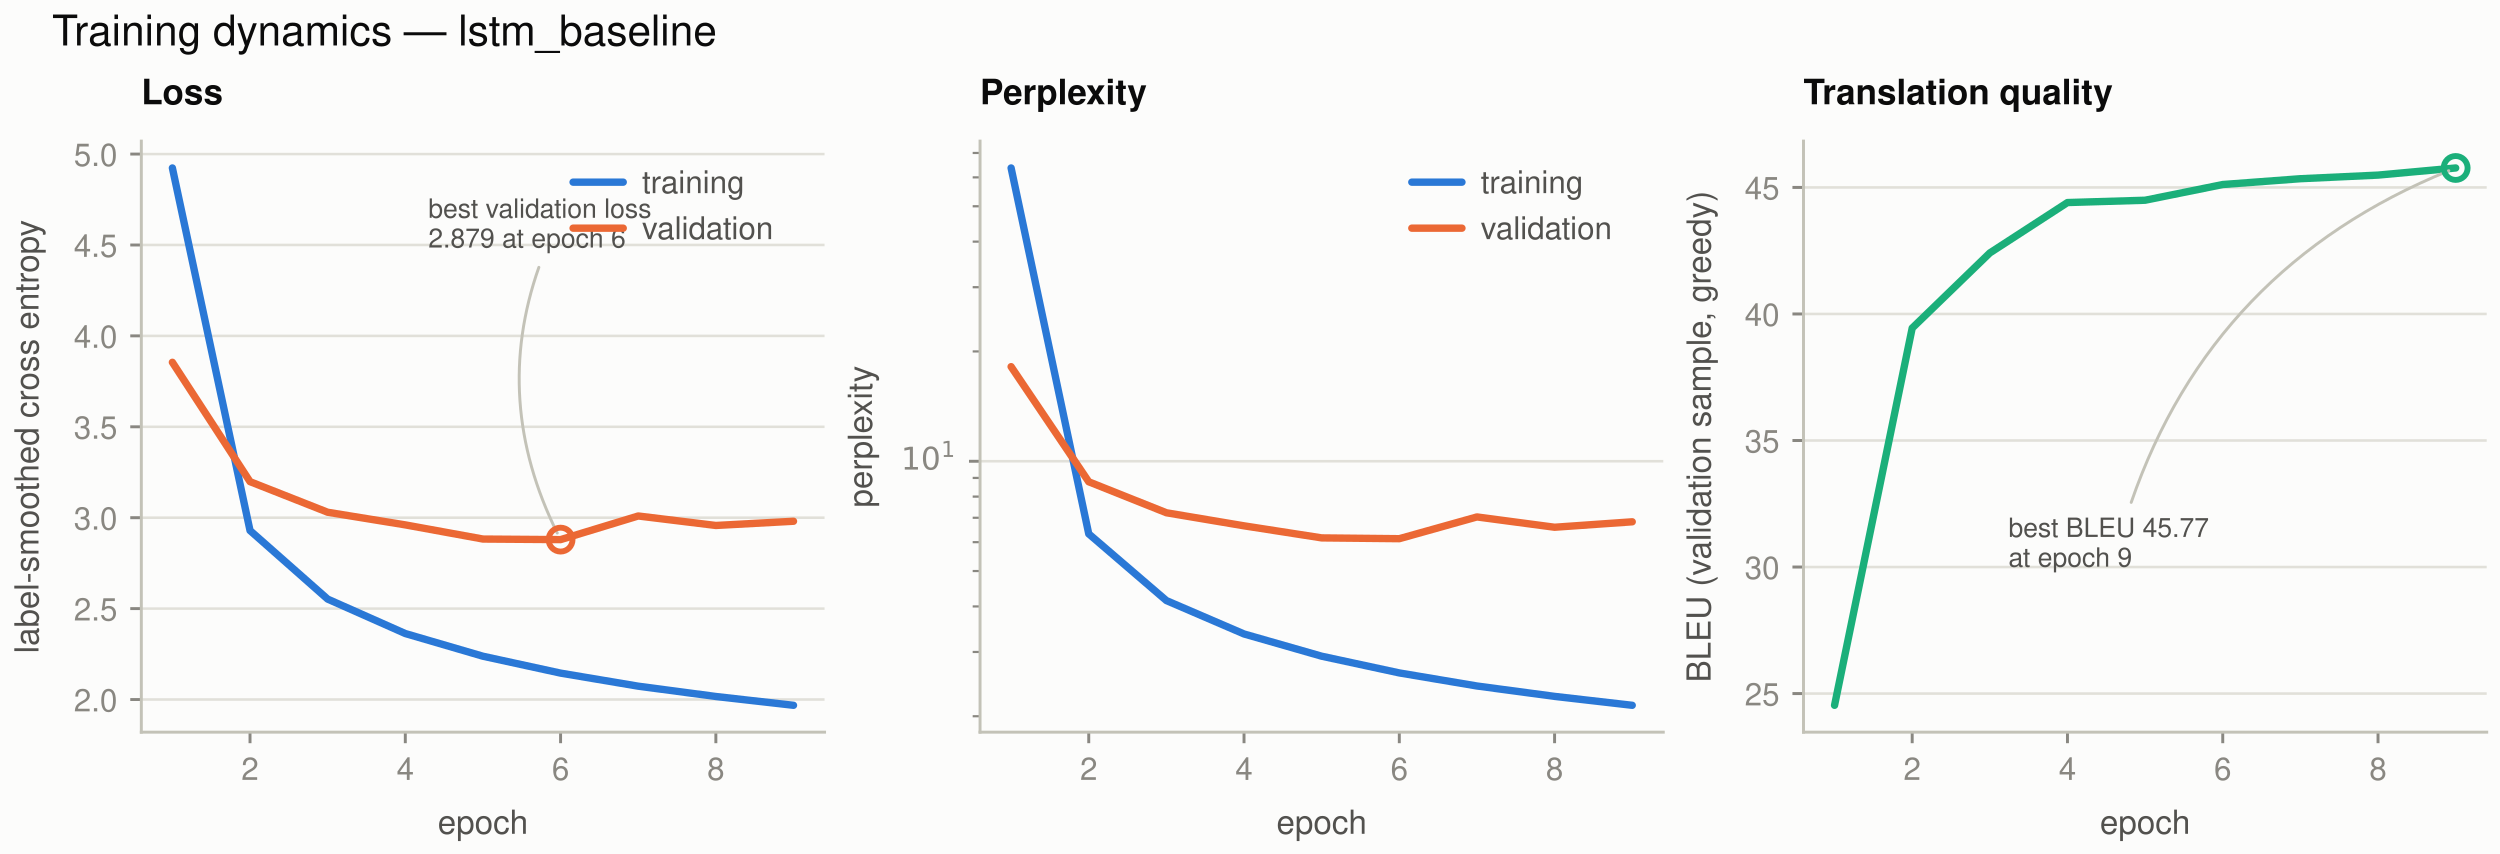
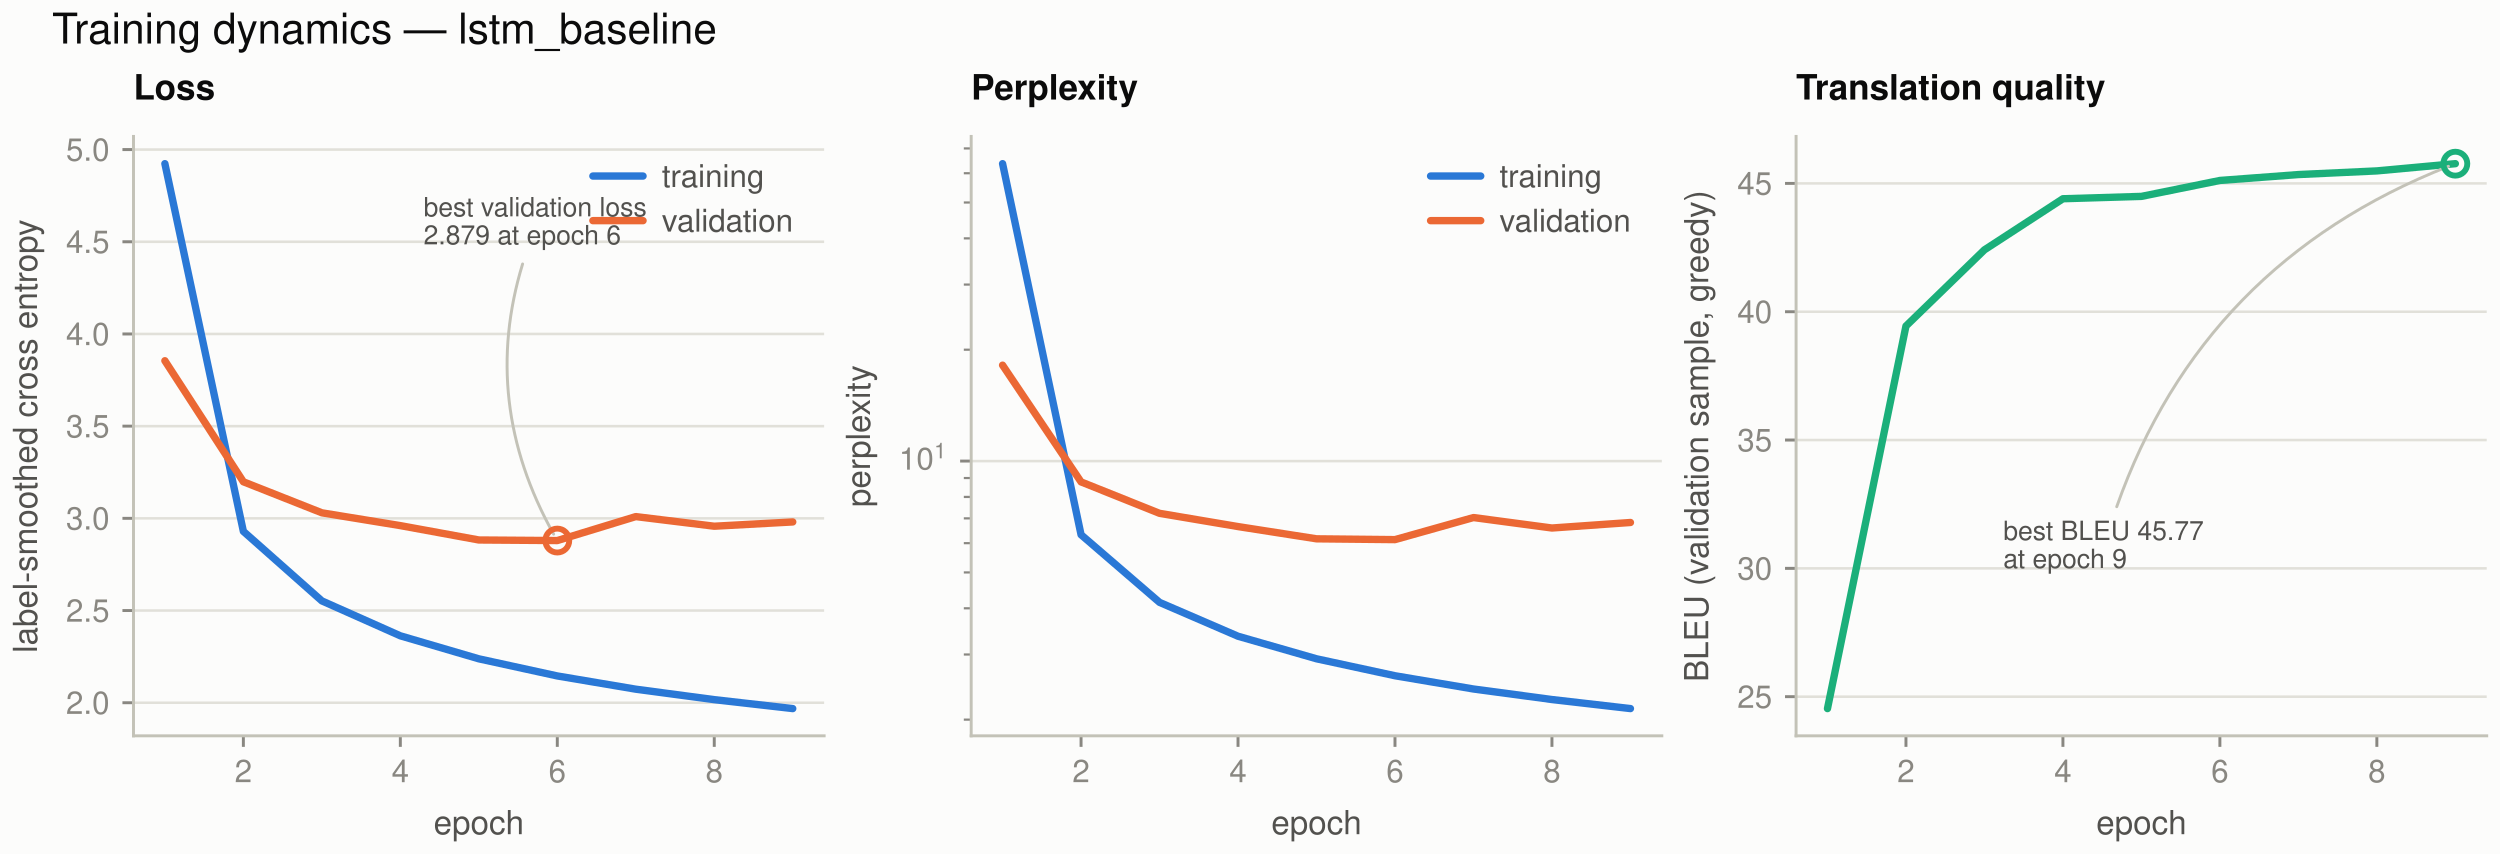
<svg xmlns="http://www.w3.org/2000/svg" xmlns:xlink="http://www.w3.org/1999/xlink" width="678pt" height="231.6pt" viewBox="0 0 678 231.6" version="1.1">
  <defs>
    <style type="text/css">*{stroke-linejoin: round; stroke-linecap: butt}</style>
  </defs>
  <g id="figure_1">
    <g id="patch_1">
      <path d="M 0 231.6  L 678 231.6  L 678 0  L 0 0  z " style="fill: #fcfcfb" />
    </g>
    <g id="axes_1">
      <g id="patch_2">
-         <path d="M 38.328 198.563  L 223.619 198.563  L 223.619 38.269  L 38.328 38.269  z " style="fill: #fcfcfb" />
+         <path d="M 36.204 199.555  L 223.505 199.555  L 223.505 37  L 36.204 37  z " style="fill: #fcfcfb" />
      </g>
      <g id="matplotlib.axis_1">
        <g id="xtick_1">
          <g id="line2d_1">
            <defs>
-               <path id="mbddeac0599" d="M 0 0  L 0 3  " style="stroke: #898781; stroke-width: 0.8" />
+               <path id="m19f30a3e2d" d="M 0 0  L 0 3  " style="stroke: #898781; stroke-width: 0.8" />
            </defs>
            <g>
-               <use xlink:href="#mbddeac0599" x="67.806" y="198.563" style="fill: #898781; stroke: #898781; stroke-width: 0.8" />
+               <use xlink:href="#m19f30a3e2d" x="66.001" y="199.555" style="fill: #898781; stroke: #898781; stroke-width: 0.8" />
            </g>
          </g>
          <g id="text_1">
-             <text style="font-size: 8.5px; font-family: 'Helvetica Neue', 'Helvetica', 'Arial', 'DejaVu Sans', sans-serif; text-anchor: middle; fill: #898781" x="67.806" y="211.521" transform="rotate(-0 67.80612 211.5215)">2</text>
+             <text style="font-size: 8.5px; font-family: 'Helvetica Neue', 'Helvetica', 'Arial', 'DejaVu Sans', sans-serif; text-anchor: middle; fill: #898781" x="66.001" y="212.125" transform="rotate(-0 66.00147 212.1249)">2</text>
          </g>
        </g>
        <g id="xtick_2">
          <g id="line2d_2">
            <g>
-               <use xlink:href="#mbddeac0599" x="109.918" y="198.563" style="fill: #898781; stroke: #898781; stroke-width: 0.8" />
+               <use xlink:href="#m19f30a3e2d" x="108.57" y="199.555" style="fill: #898781; stroke: #898781; stroke-width: 0.8" />
            </g>
          </g>
          <g id="text_2">
-             <text style="font-size: 8.5px; font-family: 'Helvetica Neue', 'Helvetica', 'Arial', 'DejaVu Sans', sans-serif; text-anchor: middle; fill: #898781" x="109.918" y="211.521" transform="rotate(-0 109.9178 211.5215)">4</text>
+             <text style="font-size: 8.5px; font-family: 'Helvetica Neue', 'Helvetica', 'Arial', 'DejaVu Sans', sans-serif; text-anchor: middle; fill: #898781" x="108.57" y="212.125" transform="rotate(-0 108.57 212.1249)">4</text>
          </g>
        </g>
        <g id="xtick_3">
          <g id="line2d_3">
            <g>
-               <use xlink:href="#mbddeac0599" x="152.029" y="198.563" style="fill: #898781; stroke: #898781; stroke-width: 0.8" />
+               <use xlink:href="#m19f30a3e2d" x="151.138" y="199.555" style="fill: #898781; stroke: #898781; stroke-width: 0.8" />
            </g>
          </g>
          <g id="text_3">
-             <text style="font-size: 8.5px; font-family: 'Helvetica Neue', 'Helvetica', 'Arial', 'DejaVu Sans', sans-serif; text-anchor: middle; fill: #898781" x="152.029" y="211.521" transform="rotate(-0 152.0294 211.5215)">6</text>
+             <text style="font-size: 8.5px; font-family: 'Helvetica Neue', 'Helvetica', 'Arial', 'DejaVu Sans', sans-serif; text-anchor: middle; fill: #898781" x="151.138" y="212.125" transform="rotate(-0 151.1385 212.1249)">6</text>
          </g>
        </g>
        <g id="xtick_4">
          <g id="line2d_4">
            <g>
-               <use xlink:href="#mbddeac0599" x="194.141" y="198.563" style="fill: #898781; stroke: #898781; stroke-width: 0.8" />
+               <use xlink:href="#m19f30a3e2d" x="193.707" y="199.555" style="fill: #898781; stroke: #898781; stroke-width: 0.8" />
            </g>
          </g>
          <g id="text_4">
-             <text style="font-size: 8.5px; font-family: 'Helvetica Neue', 'Helvetica', 'Arial', 'DejaVu Sans', sans-serif; text-anchor: middle; fill: #898781" x="194.141" y="211.521" transform="rotate(-0 194.1411 211.5215)">8</text>
+             <text style="font-size: 8.5px; font-family: 'Helvetica Neue', 'Helvetica', 'Arial', 'DejaVu Sans', sans-serif; text-anchor: middle; fill: #898781" x="193.707" y="212.125" transform="rotate(-0 193.707 212.1249)">8</text>
          </g>
        </g>
        <g id="text_5">
-           <text style="font-size: 9px; font-family: 'Helvetica Neue', 'Helvetica', 'Arial', 'DejaVu Sans', sans-serif; text-anchor: middle; fill: #52514e" x="130.974" y="226.128" transform="rotate(-0 130.9736 226.1278)">epoch</text>
+           <text style="font-size: 9px; font-family: 'Helvetica Neue', 'Helvetica', 'Arial', 'DejaVu Sans', sans-serif; text-anchor: middle; fill: #52514e" x="129.854" y="226.226" transform="rotate(-0 129.8542 226.2262)">epoch</text>
        </g>
      </g>
      <g id="matplotlib.axis_2">
        <g id="ytick_1">
          <g id="line2d_5">
-             <path d="M 38.328 189.71  L 223.619 189.71  " clip-path="url(#p6b80df7ecf)" style="fill: none; stroke: #e1e0d9; stroke-width: 0.7; stroke-linecap: round" />
+             <path d="M 36.204 190.578  L 223.505 190.578  " clip-path="url(#p3a09691e08)" style="fill: none; stroke: #e1e0d9; stroke-width: 0.7; stroke-linecap: round" />
          </g>
          <g id="line2d_6">
            <defs>
-               <path id="m590aa8fc26" d="M 0 0  L -3 0  " style="stroke: #898781; stroke-width: 0.8" />
+               <path id="mf1e0ad171b" d="M 0 0  L -3 0  " style="stroke: #898781; stroke-width: 0.8" />
            </defs>
            <g>
-               <use xlink:href="#m590aa8fc26" x="38.328" y="189.71" style="fill: #898781; stroke: #898781; stroke-width: 0.8" />
+               <use xlink:href="#mf1e0ad171b" x="36.204" y="190.578" style="fill: #898781; stroke: #898781; stroke-width: 0.8" />
            </g>
          </g>
          <g id="text_6">
-             <text style="font-size: 8.5px; font-family: 'Helvetica Neue', 'Helvetica', 'Arial', 'DejaVu Sans', sans-serif; text-anchor: end; fill: #898781" x="31.828" y="192.939" transform="rotate(-0 31.82797 192.9392)">2.0</text>
+             <text style="font-size: 8.5px; font-family: 'Helvetica Neue', 'Helvetica', 'Arial', 'DejaVu Sans', sans-serif; text-anchor: end; fill: #898781" x="29.704" y="193.612" transform="rotate(-0 29.70352 193.6123)">2.0</text>
          </g>
        </g>
        <g id="ytick_2">
          <g id="line2d_7">
-             <path d="M 38.328 165.055  L 223.619 165.055  " clip-path="url(#p6b80df7ecf)" style="fill: none; stroke: #e1e0d9; stroke-width: 0.7; stroke-linecap: round" />
+             <path d="M 36.204 165.575  L 223.505 165.575  " clip-path="url(#p3a09691e08)" style="fill: none; stroke: #e1e0d9; stroke-width: 0.7; stroke-linecap: round" />
          </g>
          <g id="line2d_8">
            <g>
-               <use xlink:href="#m590aa8fc26" x="38.328" y="165.055" style="fill: #898781; stroke: #898781; stroke-width: 0.8" />
+               <use xlink:href="#mf1e0ad171b" x="36.204" y="165.575" style="fill: #898781; stroke: #898781; stroke-width: 0.8" />
            </g>
          </g>
          <g id="text_7">
-             <text style="font-size: 8.5px; font-family: 'Helvetica Neue', 'Helvetica', 'Arial', 'DejaVu Sans', sans-serif; text-anchor: end; fill: #898781" x="31.828" y="168.285" transform="rotate(-0 31.82797 168.2848)">2.5</text>
+             <text style="font-size: 8.5px; font-family: 'Helvetica Neue', 'Helvetica', 'Arial', 'DejaVu Sans', sans-serif; text-anchor: end; fill: #898781" x="29.704" y="168.61" transform="rotate(-0 29.70352 168.6101)">2.5</text>
          </g>
        </g>
        <g id="ytick_3">
          <g id="line2d_9">
-             <path d="M 38.328 140.401  L 223.619 140.401  " clip-path="url(#p6b80df7ecf)" style="fill: none; stroke: #e1e0d9; stroke-width: 0.7; stroke-linecap: round" />
+             <path d="M 36.204 140.573  L 223.505 140.573  " clip-path="url(#p3a09691e08)" style="fill: none; stroke: #e1e0d9; stroke-width: 0.7; stroke-linecap: round" />
          </g>
          <g id="line2d_10">
            <g>
-               <use xlink:href="#m590aa8fc26" x="38.328" y="140.401" style="fill: #898781; stroke: #898781; stroke-width: 0.8" />
+               <use xlink:href="#mf1e0ad171b" x="36.204" y="140.573" style="fill: #898781; stroke: #898781; stroke-width: 0.8" />
            </g>
          </g>
          <g id="text_8">
-             <text style="font-size: 8.5px; font-family: 'Helvetica Neue', 'Helvetica', 'Arial', 'DejaVu Sans', sans-serif; text-anchor: end; fill: #898781" x="31.828" y="143.63" transform="rotate(-0 31.82797 143.6304)">3.0</text>
+             <text style="font-size: 8.5px; font-family: 'Helvetica Neue', 'Helvetica', 'Arial', 'DejaVu Sans', sans-serif; text-anchor: end; fill: #898781" x="29.704" y="143.608" transform="rotate(-0 29.70352 143.6079)">3.0</text>
          </g>
        </g>
        <g id="ytick_4">
          <g id="line2d_11">
-             <path d="M 38.328 115.747  L 223.619 115.747  " clip-path="url(#p6b80df7ecf)" style="fill: none; stroke: #e1e0d9; stroke-width: 0.7; stroke-linecap: round" />
+             <path d="M 36.204 115.571  L 223.505 115.571  " clip-path="url(#p3a09691e08)" style="fill: none; stroke: #e1e0d9; stroke-width: 0.7; stroke-linecap: round" />
          </g>
          <g id="line2d_12">
            <g>
-               <use xlink:href="#m590aa8fc26" x="38.328" y="115.747" style="fill: #898781; stroke: #898781; stroke-width: 0.8" />
+               <use xlink:href="#mf1e0ad171b" x="36.204" y="115.571" style="fill: #898781; stroke: #898781; stroke-width: 0.8" />
            </g>
          </g>
          <g id="text_9">
-             <text style="font-size: 8.5px; font-family: 'Helvetica Neue', 'Helvetica', 'Arial', 'DejaVu Sans', sans-serif; text-anchor: end; fill: #898781" x="31.828" y="118.976" transform="rotate(-0 31.82797 118.976)">3.5</text>
+             <text style="font-size: 8.5px; font-family: 'Helvetica Neue', 'Helvetica', 'Arial', 'DejaVu Sans', sans-serif; text-anchor: end; fill: #898781" x="29.704" y="118.606" transform="rotate(-0 29.70352 118.6057)">3.5</text>
          </g>
        </g>
        <g id="ytick_5">
          <g id="line2d_13">
-             <path d="M 38.328 91.092  L 223.619 91.092  " clip-path="url(#p6b80df7ecf)" style="fill: none; stroke: #e1e0d9; stroke-width: 0.7; stroke-linecap: round" />
+             <path d="M 36.204 90.569  L 223.505 90.569  " clip-path="url(#p3a09691e08)" style="fill: none; stroke: #e1e0d9; stroke-width: 0.7; stroke-linecap: round" />
          </g>
          <g id="line2d_14">
            <g>
-               <use xlink:href="#m590aa8fc26" x="38.328" y="91.092" style="fill: #898781; stroke: #898781; stroke-width: 0.8" />
+               <use xlink:href="#mf1e0ad171b" x="36.204" y="90.569" style="fill: #898781; stroke: #898781; stroke-width: 0.8" />
            </g>
          </g>
          <g id="text_10">
-             <text style="font-size: 8.5px; font-family: 'Helvetica Neue', 'Helvetica', 'Arial', 'DejaVu Sans', sans-serif; text-anchor: end; fill: #898781" x="31.828" y="94.322" transform="rotate(-0 31.82797 94.32159)">4.0</text>
+             <text style="font-size: 8.5px; font-family: 'Helvetica Neue', 'Helvetica', 'Arial', 'DejaVu Sans', sans-serif; text-anchor: end; fill: #898781" x="29.704" y="93.604" transform="rotate(-0 29.70352 93.60352)">4.0</text>
          </g>
        </g>
        <g id="ytick_6">
          <g id="line2d_15">
-             <path d="M 38.328 66.438  L 223.619 66.438  " clip-path="url(#p6b80df7ecf)" style="fill: none; stroke: #e1e0d9; stroke-width: 0.7; stroke-linecap: round" />
+             <path d="M 36.204 65.567  L 223.505 65.567  " clip-path="url(#p3a09691e08)" style="fill: none; stroke: #e1e0d9; stroke-width: 0.7; stroke-linecap: round" />
          </g>
          <g id="line2d_16">
            <g>
-               <use xlink:href="#m590aa8fc26" x="38.328" y="66.438" style="fill: #898781; stroke: #898781; stroke-width: 0.8" />
+               <use xlink:href="#mf1e0ad171b" x="36.204" y="65.567" style="fill: #898781; stroke: #898781; stroke-width: 0.8" />
            </g>
          </g>
          <g id="text_11">
-             <text style="font-size: 8.5px; font-family: 'Helvetica Neue', 'Helvetica', 'Arial', 'DejaVu Sans', sans-serif; text-anchor: end; fill: #898781" x="31.828" y="69.667" transform="rotate(-0 31.82797 69.66719)">4.5</text>
+             <text style="font-size: 8.5px; font-family: 'Helvetica Neue', 'Helvetica', 'Arial', 'DejaVu Sans', sans-serif; text-anchor: end; fill: #898781" x="29.704" y="68.601" transform="rotate(-0 29.70352 68.60133)">4.5</text>
          </g>
        </g>
        <g id="ytick_7">
          <g id="line2d_17">
-             <path d="M 38.328 41.783  L 223.619 41.783  " clip-path="url(#p6b80df7ecf)" style="fill: none; stroke: #e1e0d9; stroke-width: 0.7; stroke-linecap: round" />
+             <path d="M 36.204 40.564  L 223.505 40.564  " clip-path="url(#p3a09691e08)" style="fill: none; stroke: #e1e0d9; stroke-width: 0.7; stroke-linecap: round" />
          </g>
          <g id="line2d_18">
            <g>
-               <use xlink:href="#m590aa8fc26" x="38.328" y="41.783" style="fill: #898781; stroke: #898781; stroke-width: 0.8" />
+               <use xlink:href="#mf1e0ad171b" x="36.204" y="40.564" style="fill: #898781; stroke: #898781; stroke-width: 0.8" />
            </g>
          </g>
          <g id="text_12">
-             <text style="font-size: 8.5px; font-family: 'Helvetica Neue', 'Helvetica', 'Arial', 'DejaVu Sans', sans-serif; text-anchor: end; fill: #898781" x="31.828" y="45.013" transform="rotate(-0 31.82797 45.01279)">5.0</text>
+             <text style="font-size: 8.5px; font-family: 'Helvetica Neue', 'Helvetica', 'Arial', 'DejaVu Sans', sans-serif; text-anchor: end; fill: #898781" x="29.704" y="43.599" transform="rotate(-0 29.70352 43.59913)">5.0</text>
          </g>
        </g>
        <g id="text_13">
-           <text style="font-size: 9px; font-family: 'Helvetica Neue', 'Helvetica', 'Arial', 'DejaVu Sans', sans-serif; text-anchor: middle; fill: #52514e" x="10.439" y="118.416" transform="rotate(-90 10.43859 118.4157)">label-smoothed cross entropy</text>
+           <text style="font-size: 9px; font-family: 'Helvetica Neue', 'Helvetica', 'Arial', 'DejaVu Sans', sans-serif; text-anchor: middle; fill: #52514e" x="10.027" y="118.278" transform="rotate(-90 10.02656 118.2777)">label-smoothed cross entropy</text>
        </g>
      </g>
      <g id="line2d_19">
-         <path d="M 46.75 45.555  L 67.806 143.885  L 88.862 162.475  L 109.918 171.818  L 130.974 177.971  L 152.029 182.552  L 173.085 186.093  L 194.141 188.889  L 215.197 191.277  " clip-path="url(#p6b80df7ecf)" style="fill: none; stroke: #2a78d6; stroke-width: 2; stroke-linecap: round" />
+         <path d="M 44.717 44.389  L 66.001 144.106  L 87.286 162.959  L 108.57 172.433  L 129.854 178.673  L 151.138 183.318  L 172.423 186.909  L 193.707 189.745  L 214.991 192.166  " clip-path="url(#p3a09691e08)" style="fill: none; stroke: #2a78d6; stroke-width: 2; stroke-linecap: round" />
      </g>
      <g id="line2d_20">
-         <path d="M 46.75 98.257  L 67.806 130.623  L 88.862 138.924  L 109.918 142.349  L 130.974 146.189  L 152.029 146.344  L 173.085 139.934  L 194.141 142.508  L 215.197 141.364  " clip-path="url(#p6b80df7ecf)" style="fill: none; stroke: #eb6834; stroke-width: 2; stroke-linecap: round" />
+         <path d="M 44.717 97.835  L 66.001 130.657  L 87.286 139.075  L 108.57 142.548  L 129.854 146.443  L 151.138 146.6  L 172.423 140.1  L 193.707 142.71  L 214.991 141.55  " clip-path="url(#p3a09691e08)" style="fill: none; stroke: #eb6834; stroke-width: 2; stroke-linecap: round" />
      </g>
      <g id="patch_3">
-         <path d="M 38.328 198.563  L 38.328 38.269  " style="fill: none; stroke: #c3c2b7; stroke-width: 0.8; stroke-linejoin: miter; stroke-linecap: square" />
+         <path d="M 36.204 199.555  L 36.204 37  " style="fill: none; stroke: #c3c2b7; stroke-width: 0.8; stroke-linejoin: miter; stroke-linecap: square" />
      </g>
      <g id="patch_4">
-         <path d="M 38.328 198.563  L 223.619 198.563  " style="fill: none; stroke: #c3c2b7; stroke-width: 0.8; stroke-linejoin: miter; stroke-linecap: square" />
+         <path d="M 36.204 199.555  L 223.505 199.555  " style="fill: none; stroke: #c3c2b7; stroke-width: 0.8; stroke-linejoin: miter; stroke-linecap: square" />
      </g>
      <g id="patch_5">
-         <path d="M 146.14 72.503  Q 133.383 108.732 151.126 144.558  " style="fill: none; stroke: #c3c2b7; stroke-width: 0.8; stroke-linecap: round" />
+         <path d="M 141.732 71.587  Q 130.229 109.21 150.147 144.86  " style="fill: none; stroke: #c3c2b7; stroke-width: 0.8; stroke-linecap: round" />
      </g>
      <g id="text_14">
-         <text style="font-size: 7.2px; font-family: 'Helvetica Neue', 'Helvetica', 'Arial', 'DejaVu Sans', sans-serif; fill: #52514e" transform="translate(116.1503 59.0592)">best validation loss</text>
-         <text style="font-size: 7.2px; font-family: 'Helvetica Neue', 'Helvetica', 'Arial', 'DejaVu Sans', sans-serif; fill: #52514e" transform="translate(116.1503 67.12162)">2.879 at epoch 6</text>
+         <text style="font-size: 7.2px; font-family: 'Helvetica Neue', 'Helvetica', 'Arial', 'DejaVu Sans', sans-serif; fill: #52514e" transform="translate(114.8701 58.67185)">best validation loss</text>
+         <text style="font-size: 7.2px; font-family: 'Helvetica Neue', 'Helvetica', 'Arial', 'DejaVu Sans', sans-serif; fill: #52514e" transform="translate(114.8701 66.25998)">2.879 at epoch 6</text>
      </g>
      <g id="text_15">
-         <text style="font-weight: 600; font-size: 9.5px; font-family: 'Helvetica Neue', 'Helvetica', 'Arial', 'DejaVu Sans', sans-serif; text-anchor: start; fill: #0b0b0b" x="38.328" y="28.269" transform="rotate(-0 38.32797 28.26868)">Loss</text>
+         <text style="font-weight: 600; font-size: 9.5px; font-family: 'Helvetica Neue', 'Helvetica', 'Arial', 'DejaVu Sans', sans-serif; text-anchor: start; fill: #0b0b0b" x="36.204" y="27" transform="rotate(-0 36.20352 27.00001)">Loss</text>
      </g>
      <g id="PathCollection_1">
-         <path d="M 152.029 149.584  C 152.889 149.584 153.713 149.243 154.321 148.635  C 154.928 148.028 155.27 147.203 155.27 146.344  C 155.27 145.485 154.928 144.66 154.321 144.053  C 153.713 143.445 152.889 143.104 152.029 143.104  C 151.17 143.104 150.346 143.445 149.738 144.053  C 149.13 144.66 148.789 145.485 148.789 146.344  C 148.789 147.203 149.13 148.028 149.738 148.635  C 150.346 149.243 151.17 149.584 152.029 149.584  L 152.029 149.584  z " clip-path="url(#p6b80df7ecf)" style="fill: none; stroke: #eb6834; stroke-width: 1.6" />
+         <path d="M 151.138 149.84  C 151.998 149.84 152.822 149.499 153.43 148.891  C 154.037 148.284 154.379 147.459 154.379 146.6  C 154.379 145.741 154.037 144.916 153.43 144.309  C 152.822 143.701 151.998 143.36 151.138 143.36  C 150.279 143.36 149.455 143.701 148.847 144.309  C 148.24 144.916 147.898 145.741 147.898 146.6  C 147.898 147.459 148.24 148.284 148.847 148.891  C 149.455 149.499 150.279 149.84 151.138 149.84  L 151.138 149.84  z " clip-path="url(#p3a09691e08)" style="fill: none; stroke: #eb6834; stroke-width: 1.6" />
      </g>
      <g id="legend_1">
        <g id="line2d_21">
-           <path d="M 155.42 49.402  L 162.22 49.402  L 169.02 49.402  " style="fill: none; stroke: #2a78d6; stroke-width: 2; stroke-linecap: round" />
+           <path d="M 160.791 47.745  L 167.591 47.745  L 174.391 47.745  " style="fill: none; stroke: #2a78d6; stroke-width: 2; stroke-linecap: round" />
        </g>
        <g id="text_16">
-           <text style="font-size: 8.5px; font-family: 'Helvetica Neue', 'Helvetica', 'Arial', 'DejaVu Sans', sans-serif; text-anchor: start; fill: #52514e" x="174.12" y="52.377" transform="rotate(-0 174.12 52.37736)">training</text>
+           <text style="font-size: 8.5px; font-family: 'Helvetica Neue', 'Helvetica', 'Arial', 'DejaVu Sans', sans-serif; text-anchor: start; fill: #52514e" x="179.491" y="50.72" transform="rotate(-0 179.4909 50.71954)">training</text>
        </g>
        <g id="line2d_22">
-           <path d="M 155.42 61.879  L 162.22 61.879  L 169.02 61.879  " style="fill: none; stroke: #eb6834; stroke-width: 2; stroke-linecap: round" />
+           <path d="M 160.791 59.841  L 167.591 59.841  L 174.391 59.841  " style="fill: none; stroke: #eb6834; stroke-width: 2; stroke-linecap: round" />
        </g>
        <g id="text_17">
-           <text style="font-size: 8.5px; font-family: 'Helvetica Neue', 'Helvetica', 'Arial', 'DejaVu Sans', sans-serif; text-anchor: start; fill: #52514e" x="174.12" y="64.854" transform="rotate(-0 174.12 64.85376)">validation</text>
+           <text style="font-size: 8.5px; font-family: 'Helvetica Neue', 'Helvetica', 'Arial', 'DejaVu Sans', sans-serif; text-anchor: start; fill: #52514e" x="179.491" y="62.816" transform="rotate(-0 179.4909 62.81611)">validation</text>
        </g>
      </g>
    </g>
    <g id="axes_2">
      <g id="patch_6">
-         <path d="M 265.79 198.563  L 451.081 198.563  L 451.081 38.269  L 265.79 38.269  z " style="fill: #fcfcfb" />
+         <path d="M 263.385 199.555  L 450.687 199.555  L 450.687 37  L 263.385 37  z " style="fill: #fcfcfb" />
      </g>
      <g id="matplotlib.axis_3">
        <g id="xtick_5">
          <g id="line2d_23">
            <g>
-               <use xlink:href="#mbddeac0599" x="295.268" y="198.563" style="fill: #898781; stroke: #898781; stroke-width: 0.8" />
+               <use xlink:href="#m19f30a3e2d" x="293.183" y="199.555" style="fill: #898781; stroke: #898781; stroke-width: 0.8" />
            </g>
          </g>
          <g id="text_18">
-             <text style="font-size: 8.5px; font-family: 'Helvetica Neue', 'Helvetica', 'Arial', 'DejaVu Sans', sans-serif; text-anchor: middle; fill: #898781" x="295.268" y="211.521" transform="rotate(-0 295.2682 211.5215)">2</text>
+             <text style="font-size: 8.5px; font-family: 'Helvetica Neue', 'Helvetica', 'Arial', 'DejaVu Sans', sans-serif; text-anchor: middle; fill: #898781" x="293.183" y="212.125" transform="rotate(-0 293.1832 212.1249)">2</text>
          </g>
        </g>
        <g id="xtick_6">
          <g id="line2d_24">
            <g>
-               <use xlink:href="#mbddeac0599" x="337.38" y="198.563" style="fill: #898781; stroke: #898781; stroke-width: 0.8" />
+               <use xlink:href="#m19f30a3e2d" x="335.752" y="199.555" style="fill: #898781; stroke: #898781; stroke-width: 0.8" />
            </g>
          </g>
          <g id="text_19">
-             <text style="font-size: 8.5px; font-family: 'Helvetica Neue', 'Helvetica', 'Arial', 'DejaVu Sans', sans-serif; text-anchor: middle; fill: #898781" x="337.38" y="211.521" transform="rotate(-0 337.3798 211.5215)">4</text>
+             <text style="font-size: 8.5px; font-family: 'Helvetica Neue', 'Helvetica', 'Arial', 'DejaVu Sans', sans-serif; text-anchor: middle; fill: #898781" x="335.752" y="212.125" transform="rotate(-0 335.7517 212.1249)">4</text>
          </g>
        </g>
        <g id="xtick_7">
          <g id="line2d_25">
            <g>
-               <use xlink:href="#mbddeac0599" x="379.491" y="198.563" style="fill: #898781; stroke: #898781; stroke-width: 0.8" />
+               <use xlink:href="#m19f30a3e2d" x="378.32" y="199.555" style="fill: #898781; stroke: #898781; stroke-width: 0.8" />
            </g>
          </g>
          <g id="text_20">
-             <text style="font-size: 8.5px; font-family: 'Helvetica Neue', 'Helvetica', 'Arial', 'DejaVu Sans', sans-serif; text-anchor: middle; fill: #898781" x="379.491" y="211.521" transform="rotate(-0 379.4914 211.5215)">6</text>
+             <text style="font-size: 8.5px; font-family: 'Helvetica Neue', 'Helvetica', 'Arial', 'DejaVu Sans', sans-serif; text-anchor: middle; fill: #898781" x="378.32" y="212.125" transform="rotate(-0 378.3202 212.1249)">6</text>
          </g>
        </g>
        <g id="xtick_8">
          <g id="line2d_26">
            <g>
-               <use xlink:href="#mbddeac0599" x="421.603" y="198.563" style="fill: #898781; stroke: #898781; stroke-width: 0.8" />
+               <use xlink:href="#m19f30a3e2d" x="420.889" y="199.555" style="fill: #898781; stroke: #898781; stroke-width: 0.8" />
            </g>
          </g>
          <g id="text_21">
-             <text style="font-size: 8.5px; font-family: 'Helvetica Neue', 'Helvetica', 'Arial', 'DejaVu Sans', sans-serif; text-anchor: middle; fill: #898781" x="421.603" y="211.521" transform="rotate(-0 421.6031 211.5215)">8</text>
+             <text style="font-size: 8.5px; font-family: 'Helvetica Neue', 'Helvetica', 'Arial', 'DejaVu Sans', sans-serif; text-anchor: middle; fill: #898781" x="420.889" y="212.125" transform="rotate(-0 420.8887 212.1249)">8</text>
          </g>
        </g>
        <g id="text_22">
-           <text style="font-size: 9px; font-family: 'Helvetica Neue', 'Helvetica', 'Arial', 'DejaVu Sans', sans-serif; text-anchor: middle; fill: #52514e" x="358.436" y="226.128" transform="rotate(-0 358.4356 226.1278)">epoch</text>
+           <text style="font-size: 9px; font-family: 'Helvetica Neue', 'Helvetica', 'Arial', 'DejaVu Sans', sans-serif; text-anchor: middle; fill: #52514e" x="357.036" y="226.226" transform="rotate(-0 357.036 226.2262)">epoch</text>
        </g>
      </g>
      <g id="matplotlib.axis_4">
        <g id="ytick_8">
          <g id="line2d_27">
-             <path d="M 265.79 125.09  L 451.081 125.09  " clip-path="url(#p23eb53cc1c)" style="fill: none; stroke: #e1e0d9; stroke-width: 0.7; stroke-linecap: round" />
+             <path d="M 263.385 125.046  L 450.687 125.046  " clip-path="url(#p73ed5bf3cc)" style="fill: none; stroke: #e1e0d9; stroke-width: 0.7; stroke-linecap: round" />
          </g>
          <g id="line2d_28">
            <g>
-               <use xlink:href="#m590aa8fc26" x="265.79" y="125.09" style="fill: #898781; stroke: #898781; stroke-width: 0.8" />
+               <use xlink:href="#mf1e0ad171b" x="263.385" y="125.046" style="fill: #898781; stroke: #898781; stroke-width: 0.8" />
            </g>
          </g>
          <g id="text_23">
-             <g style="fill: #898781" transform="translate(244.33 128.3189)">
+             <g style="fill: #898781" transform="translate(243.7953 128.0804)">
              <text>
-                 <tspan x="0" y="-0.961" style="font-size: 8.5px; font-family: 'DejaVu Sans'; fill: #898781">1</tspan>
-                 <tspan x="5.408" y="-0.961" style="font-size: 8.5px; font-family: 'DejaVu Sans'; fill: #898781">0</tspan>
-                 <tspan x="10.902" y="-4.406" style="font-size: 5.95px; font-family: 'DejaVu Sans'; fill: #898781">1</tspan>
+                 <tspan x="0" y="-0.705" style="font-size: 8.5px; font-family: 'Helvetica Neue'; fill: #898781">1</tspan>
+                 <tspan x="4.726" y="-0.705" style="font-size: 8.5px; font-family: 'Helvetica Neue'; fill: #898781">0</tspan>
+                 <tspan x="9.529" y="-3.778" style="font-size: 5.95px; font-family: 'Helvetica Neue'; fill: #898781">1</tspan>
              </text>
            </g>
          </g>
        </g>
        <g id="ytick_9">
          <g id="line2d_29">
            <defs>
-               <path id="m10001cf320" d="M 0 0  L -2 0  " style="stroke: #898781; stroke-width: 0.6" />
+               <path id="m9e404a989e" d="M 0 0  L -2 0  " style="stroke: #898781; stroke-width: 0.6" />
            </defs>
            <g>
-               <use xlink:href="#m10001cf320" x="265.79" y="194.24" style="fill: #898781; stroke: #898781; stroke-width: 0.6" />
+               <use xlink:href="#m9e404a989e" x="263.385" y="195.171" style="fill: #898781; stroke: #898781; stroke-width: 0.6" />
            </g>
          </g>
        </g>
        <g id="ytick_10">
          <g id="line2d_30">
            <g>
-               <use xlink:href="#m10001cf320" x="265.79" y="176.819" style="fill: #898781; stroke: #898781; stroke-width: 0.6" />
+               <use xlink:href="#m9e404a989e" x="263.385" y="177.505" style="fill: #898781; stroke: #898781; stroke-width: 0.6" />
            </g>
          </g>
        </g>
        <g id="ytick_11">
          <g id="line2d_31">
            <g>
-               <use xlink:href="#m10001cf320" x="265.79" y="164.458" style="fill: #898781; stroke: #898781; stroke-width: 0.6" />
+               <use xlink:href="#m9e404a989e" x="263.385" y="164.97" style="fill: #898781; stroke: #898781; stroke-width: 0.6" />
            </g>
          </g>
        </g>
        <g id="ytick_12">
          <g id="line2d_32">
            <g>
-               <use xlink:href="#m10001cf320" x="265.79" y="154.871" style="fill: #898781; stroke: #898781; stroke-width: 0.6" />
+               <use xlink:href="#m9e404a989e" x="263.385" y="155.247" style="fill: #898781; stroke: #898781; stroke-width: 0.6" />
            </g>
          </g>
        </g>
        <g id="ytick_13">
          <g id="line2d_33">
            <g>
-               <use xlink:href="#m10001cf320" x="265.79" y="147.037" style="fill: #898781; stroke: #898781; stroke-width: 0.6" />
+               <use xlink:href="#m9e404a989e" x="263.385" y="147.303" style="fill: #898781; stroke: #898781; stroke-width: 0.6" />
            </g>
          </g>
        </g>
        <g id="ytick_14">
          <g id="line2d_34">
            <g>
-               <use xlink:href="#m10001cf320" x="265.79" y="140.414" style="fill: #898781; stroke: #898781; stroke-width: 0.6" />
+               <use xlink:href="#m9e404a989e" x="263.385" y="140.587" style="fill: #898781; stroke: #898781; stroke-width: 0.6" />
            </g>
          </g>
        </g>
        <g id="ytick_15">
          <g id="line2d_35">
            <g>
-               <use xlink:href="#m10001cf320" x="265.79" y="134.677" style="fill: #898781; stroke: #898781; stroke-width: 0.6" />
+               <use xlink:href="#m9e404a989e" x="263.385" y="134.768" style="fill: #898781; stroke: #898781; stroke-width: 0.6" />
            </g>
          </g>
        </g>
        <g id="ytick_16">
          <g id="line2d_36">
            <g>
-               <use xlink:href="#m10001cf320" x="265.79" y="129.616" style="fill: #898781; stroke: #898781; stroke-width: 0.6" />
+               <use xlink:href="#m9e404a989e" x="263.385" y="129.636" style="fill: #898781; stroke: #898781; stroke-width: 0.6" />
            </g>
          </g>
        </g>
        <g id="ytick_17">
          <g id="line2d_37">
            <g>
-               <use xlink:href="#m10001cf320" x="265.79" y="95.308" style="fill: #898781; stroke: #898781; stroke-width: 0.6" />
+               <use xlink:href="#m9e404a989e" x="263.385" y="94.844" style="fill: #898781; stroke: #898781; stroke-width: 0.6" />
            </g>
          </g>
        </g>
        <g id="ytick_18">
          <g id="line2d_38">
            <g>
-               <use xlink:href="#m10001cf320" x="265.79" y="77.887" style="fill: #898781; stroke: #898781; stroke-width: 0.6" />
+               <use xlink:href="#m9e404a989e" x="263.385" y="77.178" style="fill: #898781; stroke: #898781; stroke-width: 0.6" />
            </g>
          </g>
        </g>
        <g id="ytick_19">
          <g id="line2d_39">
            <g>
-               <use xlink:href="#m10001cf320" x="265.79" y="65.527" style="fill: #898781; stroke: #898781; stroke-width: 0.6" />
+               <use xlink:href="#m9e404a989e" x="263.385" y="64.643" style="fill: #898781; stroke: #898781; stroke-width: 0.6" />
            </g>
          </g>
        </g>
        <g id="ytick_20">
          <g id="line2d_40">
            <g>
-               <use xlink:href="#m10001cf320" x="265.79" y="55.939" style="fill: #898781; stroke: #898781; stroke-width: 0.6" />
+               <use xlink:href="#m9e404a989e" x="263.385" y="54.92" style="fill: #898781; stroke: #898781; stroke-width: 0.6" />
            </g>
          </g>
        </g>
        <g id="ytick_21">
          <g id="line2d_41">
            <g>
-               <use xlink:href="#m10001cf320" x="265.79" y="48.106" style="fill: #898781; stroke: #898781; stroke-width: 0.6" />
+               <use xlink:href="#m9e404a989e" x="263.385" y="46.976" style="fill: #898781; stroke: #898781; stroke-width: 0.6" />
            </g>
          </g>
        </g>
        <g id="ytick_22">
          <g id="line2d_42">
            <g>
-               <use xlink:href="#m10001cf320" x="265.79" y="41.483" style="fill: #898781; stroke: #898781; stroke-width: 0.6" />
+               <use xlink:href="#m9e404a989e" x="263.385" y="40.259" style="fill: #898781; stroke: #898781; stroke-width: 0.6" />
            </g>
          </g>
        </g>
        <g id="text_24">
-           <text style="font-size: 9px; font-family: 'Helvetica Neue', 'Helvetica', 'Arial', 'DejaVu Sans', sans-serif; text-anchor: middle; fill: #52514e" x="236.458" y="118.416" transform="rotate(-90 236.4583 118.4157)">perplexity</text>
+           <text style="font-size: 9px; font-family: 'Helvetica Neue', 'Helvetica', 'Arial', 'DejaVu Sans', sans-serif; text-anchor: middle; fill: #52514e" x="235.932" y="118.278" transform="rotate(-90 235.932 118.2777)">perplexity</text>
        </g>
      </g>
      <g id="line2d_43">
-         <path d="M 274.212 45.555  L 295.268 144.787  L 316.324 162.875  L 337.38 171.933  L 358.436 177.963  L 379.491 182.497  L 400.547 186.042  L 421.603 188.86  L 442.659 191.277  " clip-path="url(#p23eb53cc1c)" style="fill: none; stroke: #2a78d6; stroke-width: 2; stroke-linecap: round" />
+         <path d="M 271.899 44.389  L 293.183 145.021  L 314.467 163.364  L 335.752 172.55  L 357.036 178.665  L 378.32 183.263  L 399.604 186.858  L 420.889 189.716  L 442.173 192.166  " clip-path="url(#p73ed5bf3cc)" style="fill: none; stroke: #2a78d6; stroke-width: 2; stroke-linecap: round" />
      </g>
      <g id="line2d_44">
-         <path d="M 274.212 99.443  L 295.268 130.66  L 316.324 139.062  L 337.38 142.604  L 358.436 145.878  L 379.491 146.092  L 400.547 140.192  L 421.603 142.989  L 442.659 141.511  " clip-path="url(#p23eb53cc1c)" style="fill: none; stroke: #eb6834; stroke-width: 2; stroke-linecap: round" />
+         <path d="M 271.899 99.037  L 293.183 130.695  L 314.467 139.215  L 335.752 142.807  L 357.036 146.128  L 378.32 146.345  L 399.604 140.361  L 420.889 143.197  L 442.173 141.699  " clip-path="url(#p73ed5bf3cc)" style="fill: none; stroke: #eb6834; stroke-width: 2; stroke-linecap: round" />
      </g>
      <g id="patch_7">
-         <path d="M 265.79 198.563  L 265.79 38.269  " style="fill: none; stroke: #c3c2b7; stroke-width: 0.8; stroke-linejoin: miter; stroke-linecap: square" />
+         <path d="M 263.385 199.555  L 263.385 37  " style="fill: none; stroke: #c3c2b7; stroke-width: 0.8; stroke-linejoin: miter; stroke-linecap: square" />
      </g>
      <g id="patch_8">
-         <path d="M 265.79 198.563  L 451.081 198.563  " style="fill: none; stroke: #c3c2b7; stroke-width: 0.8; stroke-linejoin: miter; stroke-linecap: square" />
+         <path d="M 263.385 199.555  L 450.687 199.555  " style="fill: none; stroke: #c3c2b7; stroke-width: 0.8; stroke-linejoin: miter; stroke-linecap: square" />
      </g>
      <g id="text_25">
-         <text style="font-weight: 600; font-size: 9.5px; font-family: 'Helvetica Neue', 'Helvetica', 'Arial', 'DejaVu Sans', sans-serif; text-anchor: start; fill: #0b0b0b" x="265.79" y="28.269" transform="rotate(-0 265.79 28.26868)">Perplexity</text>
+         <text style="font-weight: 600; font-size: 9.5px; font-family: 'Helvetica Neue', 'Helvetica', 'Arial', 'DejaVu Sans', sans-serif; text-anchor: start; fill: #0b0b0b" x="263.385" y="27" transform="rotate(-0 263.3853 27.00001)">Perplexity</text>
      </g>
      <g id="legend_2">
        <g id="line2d_45">
-           <path d="M 382.882 49.402  L 389.682 49.402  L 396.482 49.402  " style="fill: none; stroke: #2a78d6; stroke-width: 2; stroke-linecap: round" />
+           <path d="M 387.973 47.745  L 394.773 47.745  L 401.573 47.745  " style="fill: none; stroke: #2a78d6; stroke-width: 2; stroke-linecap: round" />
        </g>
        <g id="text_26">
-           <text style="font-size: 8.5px; font-family: 'Helvetica Neue', 'Helvetica', 'Arial', 'DejaVu Sans', sans-serif; text-anchor: start; fill: #52514e" x="401.582" y="52.377" transform="rotate(-0 401.582 52.37736)">training</text>
+           <text style="font-size: 8.5px; font-family: 'Helvetica Neue', 'Helvetica', 'Arial', 'DejaVu Sans', sans-serif; text-anchor: start; fill: #52514e" x="406.673" y="50.72" transform="rotate(-0 406.6726 50.71954)">training</text>
        </g>
        <g id="line2d_46">
-           <path d="M 382.882 61.879  L 389.682 61.879  L 396.482 61.879  " style="fill: none; stroke: #eb6834; stroke-width: 2; stroke-linecap: round" />
+           <path d="M 387.973 59.841  L 394.773 59.841  L 401.573 59.841  " style="fill: none; stroke: #eb6834; stroke-width: 2; stroke-linecap: round" />
        </g>
        <g id="text_27">
-           <text style="font-size: 8.5px; font-family: 'Helvetica Neue', 'Helvetica', 'Arial', 'DejaVu Sans', sans-serif; text-anchor: start; fill: #52514e" x="401.582" y="64.854" transform="rotate(-0 401.582 64.85376)">validation</text>
+           <text style="font-size: 8.5px; font-family: 'Helvetica Neue', 'Helvetica', 'Arial', 'DejaVu Sans', sans-serif; text-anchor: start; fill: #52514e" x="406.673" y="62.816" transform="rotate(-0 406.6726 62.81611)">validation</text>
        </g>
      </g>
    </g>
    <g id="axes_3">
      <g id="patch_9">
-         <path d="M 489.108 198.563  L 674.4 198.563  L 674.4 38.269  L 489.108 38.269  z " style="fill: #fcfcfb" />
+         <path d="M 487.098 199.555  L 674.4 199.555  L 674.4 37  L 487.098 37  z " style="fill: #fcfcfb" />
      </g>
      <g id="matplotlib.axis_5">
        <g id="xtick_9">
          <g id="line2d_47">
            <g>
-               <use xlink:href="#mbddeac0599" x="518.586" y="198.563" style="fill: #898781; stroke: #898781; stroke-width: 0.8" />
+               <use xlink:href="#m19f30a3e2d" x="516.896" y="199.555" style="fill: #898781; stroke: #898781; stroke-width: 0.8" />
            </g>
          </g>
          <g id="text_28">
-             <text style="font-size: 8.5px; font-family: 'Helvetica Neue', 'Helvetica', 'Arial', 'DejaVu Sans', sans-serif; text-anchor: middle; fill: #898781" x="518.586" y="211.521" transform="rotate(-0 518.5864 211.5215)">2</text>
+             <text style="font-size: 8.5px; font-family: 'Helvetica Neue', 'Helvetica', 'Arial', 'DejaVu Sans', sans-serif; text-anchor: middle; fill: #898781" x="516.896" y="212.125" transform="rotate(-0 516.8961 212.1249)">2</text>
          </g>
        </g>
        <g id="xtick_10">
          <g id="line2d_48">
            <g>
-               <use xlink:href="#mbddeac0599" x="560.698" y="198.563" style="fill: #898781; stroke: #898781; stroke-width: 0.8" />
+               <use xlink:href="#m19f30a3e2d" x="559.465" y="199.555" style="fill: #898781; stroke: #898781; stroke-width: 0.8" />
            </g>
          </g>
          <g id="text_29">
-             <text style="font-size: 8.5px; font-family: 'Helvetica Neue', 'Helvetica', 'Arial', 'DejaVu Sans', sans-serif; text-anchor: middle; fill: #898781" x="560.698" y="211.521" transform="rotate(-0 560.6981 211.5215)">4</text>
+             <text style="font-size: 8.5px; font-family: 'Helvetica Neue', 'Helvetica', 'Arial', 'DejaVu Sans', sans-serif; text-anchor: middle; fill: #898781" x="559.465" y="212.125" transform="rotate(-0 559.4646 212.1249)">4</text>
          </g>
        </g>
        <g id="xtick_11">
          <g id="line2d_49">
            <g>
-               <use xlink:href="#mbddeac0599" x="602.81" y="198.563" style="fill: #898781; stroke: #898781; stroke-width: 0.8" />
+               <use xlink:href="#m19f30a3e2d" x="602.033" y="199.555" style="fill: #898781; stroke: #898781; stroke-width: 0.8" />
            </g>
          </g>
          <g id="text_30">
-             <text style="font-size: 8.5px; font-family: 'Helvetica Neue', 'Helvetica', 'Arial', 'DejaVu Sans', sans-serif; text-anchor: middle; fill: #898781" x="602.81" y="211.521" transform="rotate(-0 602.8097 211.5215)">6</text>
+             <text style="font-size: 8.5px; font-family: 'Helvetica Neue', 'Helvetica', 'Arial', 'DejaVu Sans', sans-serif; text-anchor: middle; fill: #898781" x="602.033" y="212.125" transform="rotate(-0 602.0331 212.1249)">6</text>
          </g>
        </g>
        <g id="xtick_12">
          <g id="line2d_50">
            <g>
-               <use xlink:href="#mbddeac0599" x="644.921" y="198.563" style="fill: #898781; stroke: #898781; stroke-width: 0.8" />
+               <use xlink:href="#m19f30a3e2d" x="644.602" y="199.555" style="fill: #898781; stroke: #898781; stroke-width: 0.8" />
            </g>
          </g>
          <g id="text_31">
-             <text style="font-size: 8.5px; font-family: 'Helvetica Neue', 'Helvetica', 'Arial', 'DejaVu Sans', sans-serif; text-anchor: middle; fill: #898781" x="644.921" y="211.521" transform="rotate(-0 644.9214 211.5215)">8</text>
+             <text style="font-size: 8.5px; font-family: 'Helvetica Neue', 'Helvetica', 'Arial', 'DejaVu Sans', sans-serif; text-anchor: middle; fill: #898781" x="644.602" y="212.125" transform="rotate(-0 644.6016 212.1249)">8</text>
          </g>
        </g>
        <g id="text_32">
-           <text style="font-size: 9px; font-family: 'Helvetica Neue', 'Helvetica', 'Arial', 'DejaVu Sans', sans-serif; text-anchor: middle; fill: #52514e" x="581.754" y="226.128" transform="rotate(-0 581.7539 226.1278)">epoch</text>
+           <text style="font-size: 9px; font-family: 'Helvetica Neue', 'Helvetica', 'Arial', 'DejaVu Sans', sans-serif; text-anchor: middle; fill: #52514e" x="580.749" y="226.226" transform="rotate(-0 580.7488 226.2262)">epoch</text>
        </g>
      </g>
      <g id="matplotlib.axis_6">
        <g id="ytick_23">
          <g id="line2d_51">
-             <path d="M 489.108 188.096  L 674.4 188.096  " clip-path="url(#p22a532b4f8)" style="fill: none; stroke: #e1e0d9; stroke-width: 0.7; stroke-linecap: round" />
+             <path d="M 487.098 188.941  L 674.4 188.941  " clip-path="url(#p7466e4d898)" style="fill: none; stroke: #e1e0d9; stroke-width: 0.7; stroke-linecap: round" />
          </g>
          <g id="line2d_52">
            <g>
-               <use xlink:href="#m590aa8fc26" x="489.108" y="188.096" style="fill: #898781; stroke: #898781; stroke-width: 0.8" />
+               <use xlink:href="#mf1e0ad171b" x="487.098" y="188.941" style="fill: #898781; stroke: #898781; stroke-width: 0.8" />
            </g>
          </g>
          <g id="text_33">
-             <text style="font-size: 8.5px; font-family: 'Helvetica Neue', 'Helvetica', 'Arial', 'DejaVu Sans', sans-serif; text-anchor: end; fill: #898781" x="482.608" y="191.325" transform="rotate(-0 482.6083 191.3253)">25</text>
+             <text style="font-size: 8.5px; font-family: 'Helvetica Neue', 'Helvetica', 'Arial', 'DejaVu Sans', sans-serif; text-anchor: end; fill: #898781" x="480.598" y="191.976" transform="rotate(-0 480.5981 191.9757)">25</text>
          </g>
        </g>
        <g id="ytick_24">
          <g id="line2d_53">
-             <path d="M 489.108 153.78  L 674.4 153.78  " clip-path="url(#p22a532b4f8)" style="fill: none; stroke: #e1e0d9; stroke-width: 0.7; stroke-linecap: round" />
+             <path d="M 487.098 154.141  L 674.4 154.141  " clip-path="url(#p7466e4d898)" style="fill: none; stroke: #e1e0d9; stroke-width: 0.7; stroke-linecap: round" />
          </g>
          <g id="line2d_54">
            <g>
-               <use xlink:href="#m590aa8fc26" x="489.108" y="153.78" style="fill: #898781; stroke: #898781; stroke-width: 0.8" />
+               <use xlink:href="#mf1e0ad171b" x="487.098" y="154.141" style="fill: #898781; stroke: #898781; stroke-width: 0.8" />
            </g>
          </g>
          <g id="text_34">
-             <text style="font-size: 8.5px; font-family: 'Helvetica Neue', 'Helvetica', 'Arial', 'DejaVu Sans', sans-serif; text-anchor: end; fill: #898781" x="482.608" y="157.009" transform="rotate(-0 482.6083 157.009)">30</text>
+             <text style="font-size: 8.5px; font-family: 'Helvetica Neue', 'Helvetica', 'Arial', 'DejaVu Sans', sans-serif; text-anchor: end; fill: #898781" x="480.598" y="157.175" transform="rotate(-0 480.5981 157.1753)">30</text>
          </g>
        </g>
        <g id="ytick_25">
          <g id="line2d_55">
-             <path d="M 489.108 119.463  L 674.4 119.463  " clip-path="url(#p22a532b4f8)" style="fill: none; stroke: #e1e0d9; stroke-width: 0.7; stroke-linecap: round" />
+             <path d="M 487.098 119.34  L 674.4 119.34  " clip-path="url(#p7466e4d898)" style="fill: none; stroke: #e1e0d9; stroke-width: 0.7; stroke-linecap: round" />
          </g>
          <g id="line2d_56">
            <g>
-               <use xlink:href="#m590aa8fc26" x="489.108" y="119.463" style="fill: #898781; stroke: #898781; stroke-width: 0.8" />
+               <use xlink:href="#mf1e0ad171b" x="487.098" y="119.34" style="fill: #898781; stroke: #898781; stroke-width: 0.8" />
            </g>
          </g>
          <g id="text_35">
-             <text style="font-size: 8.5px; font-family: 'Helvetica Neue', 'Helvetica', 'Arial', 'DejaVu Sans', sans-serif; text-anchor: end; fill: #898781" x="482.608" y="122.693" transform="rotate(-0 482.6083 122.6928)">35</text>
+             <text style="font-size: 8.5px; font-family: 'Helvetica Neue', 'Helvetica', 'Arial', 'DejaVu Sans', sans-serif; text-anchor: end; fill: #898781" x="480.598" y="122.375" transform="rotate(-0 480.5981 122.3749)">35</text>
          </g>
        </g>
        <g id="ytick_26">
          <g id="line2d_57">
-             <path d="M 489.108 85.147  L 674.4 85.147  " clip-path="url(#p22a532b4f8)" style="fill: none; stroke: #e1e0d9; stroke-width: 0.7; stroke-linecap: round" />
+             <path d="M 487.098 84.54  L 674.4 84.54  " clip-path="url(#p7466e4d898)" style="fill: none; stroke: #e1e0d9; stroke-width: 0.7; stroke-linecap: round" />
          </g>
          <g id="line2d_58">
            <g>
-               <use xlink:href="#m590aa8fc26" x="489.108" y="85.147" style="fill: #898781; stroke: #898781; stroke-width: 0.8" />
+               <use xlink:href="#mf1e0ad171b" x="487.098" y="84.54" style="fill: #898781; stroke: #898781; stroke-width: 0.8" />
            </g>
          </g>
          <g id="text_36">
-             <text style="font-size: 8.5px; font-family: 'Helvetica Neue', 'Helvetica', 'Arial', 'DejaVu Sans', sans-serif; text-anchor: end; fill: #898781" x="482.608" y="88.377" transform="rotate(-0 482.6083 88.37651)">40</text>
+             <text style="font-size: 8.5px; font-family: 'Helvetica Neue', 'Helvetica', 'Arial', 'DejaVu Sans', sans-serif; text-anchor: end; fill: #898781" x="480.598" y="87.575" transform="rotate(-0 480.5981 87.57458)">40</text>
          </g>
        </g>
        <g id="ytick_27">
          <g id="line2d_59">
-             <path d="M 489.108 50.831  L 674.4 50.831  " clip-path="url(#p22a532b4f8)" style="fill: none; stroke: #e1e0d9; stroke-width: 0.7; stroke-linecap: round" />
+             <path d="M 487.098 49.739  L 674.4 49.739  " clip-path="url(#p7466e4d898)" style="fill: none; stroke: #e1e0d9; stroke-width: 0.7; stroke-linecap: round" />
          </g>
          <g id="line2d_60">
            <g>
-               <use xlink:href="#m590aa8fc26" x="489.108" y="50.831" style="fill: #898781; stroke: #898781; stroke-width: 0.8" />
+               <use xlink:href="#mf1e0ad171b" x="487.098" y="49.739" style="fill: #898781; stroke: #898781; stroke-width: 0.8" />
            </g>
          </g>
          <g id="text_37">
-             <text style="font-size: 8.5px; font-family: 'Helvetica Neue', 'Helvetica', 'Arial', 'DejaVu Sans', sans-serif; text-anchor: end; fill: #898781" x="482.608" y="54.06" transform="rotate(-0 482.6083 54.06025)">45</text>
+             <text style="font-size: 8.5px; font-family: 'Helvetica Neue', 'Helvetica', 'Arial', 'DejaVu Sans', sans-serif; text-anchor: end; fill: #898781" x="480.598" y="52.774" transform="rotate(-0 480.5981 52.77422)">45</text>
          </g>
        </g>
        <g id="text_38">
-           <text style="font-size: 9px; font-family: 'Helvetica Neue', 'Helvetica', 'Arial', 'DejaVu Sans', sans-serif; text-anchor: middle; fill: #52514e" x="463.92" y="118.416" transform="rotate(-90 463.9203 118.4157)">BLEU (validation sample, greedy)</text>
+           <text style="font-size: 9px; font-family: 'Helvetica Neue', 'Helvetica', 'Arial', 'DejaVu Sans', sans-serif; text-anchor: middle; fill: #52514e" x="463.266" y="118.278" transform="rotate(-90 463.2656 118.2777)">BLEU (validation sample, greedy)</text>
        </g>
      </g>
      <g id="line2d_61">
-         <path d="M 497.531 191.277  L 518.586 88.977  L 539.642 68.594  L 560.698 54.932  L 581.754 54.302  L 602.81 50.041  L 623.866 48.465  L 644.921 47.488  L 665.977 45.555  " clip-path="url(#p22a532b4f8)" style="fill: none; stroke: #1baf7a; stroke-width: 2; stroke-linecap: round" />
+         <path d="M 495.612 192.166  L 516.896 88.424  L 538.18 67.753  L 559.465 53.898  L 580.749 53.26  L 602.033 48.939  L 623.317 47.34  L 644.602 46.349  L 665.886 44.389  " clip-path="url(#p7466e4d898)" style="fill: none; stroke: #1baf7a; stroke-width: 2; stroke-linecap: round" />
      </g>
      <g id="patch_10">
-         <path d="M 489.108 198.563  L 489.108 38.269  " style="fill: none; stroke: #c3c2b7; stroke-width: 0.8; stroke-linejoin: miter; stroke-linecap: square" />
+         <path d="M 487.098 199.555  L 487.098 37  " style="fill: none; stroke: #c3c2b7; stroke-width: 0.8; stroke-linejoin: miter; stroke-linecap: square" />
      </g>
      <g id="patch_11">
-         <path d="M 489.108 198.563  L 674.4 198.563  " style="fill: none; stroke: #c3c2b7; stroke-width: 0.8; stroke-linejoin: miter; stroke-linecap: square" />
+         <path d="M 487.098 199.555  L 674.4 199.555  " style="fill: none; stroke: #c3c2b7; stroke-width: 0.8; stroke-linejoin: miter; stroke-linecap: square" />
      </g>
      <g id="patch_12">
-         <path d="M 577.984 136.248  Q 600.017 72.419 664.123 46.299  " style="fill: none; stroke: #c3c2b7; stroke-width: 0.8; stroke-linecap: round" />
+         <path d="M 574.057 137.417  Q 597.356 71.388 664.025 45.111  " style="fill: none; stroke: #c3c2b7; stroke-width: 0.8; stroke-linecap: round" />
      </g>
      <g id="text_39">
-         <text style="font-size: 7.2px; font-family: 'Helvetica Neue', 'Helvetica', 'Arial', 'DejaVu Sans', sans-serif; fill: #52514e" transform="translate(544.6957 145.618)">best BLEU 45.77</text>
-         <text style="font-size: 7.2px; font-family: 'Helvetica Neue', 'Helvetica', 'Arial', 'DejaVu Sans', sans-serif; fill: #52514e" transform="translate(544.6957 153.6804)">at epoch 9</text>
+         <text style="font-size: 7.2px; font-family: 'Helvetica Neue', 'Helvetica', 'Arial', 'DejaVu Sans', sans-serif; fill: #52514e" transform="translate(543.2885 146.4518)">best BLEU 45.77</text>
+         <text style="font-size: 7.2px; font-family: 'Helvetica Neue', 'Helvetica', 'Arial', 'DejaVu Sans', sans-serif; fill: #52514e" transform="translate(543.2885 154.0399)">at epoch 9</text>
      </g>
      <g id="text_40">
-         <text style="font-weight: 600; font-size: 9.5px; font-family: 'Helvetica Neue', 'Helvetica', 'Arial', 'DejaVu Sans', sans-serif; text-anchor: start; fill: #0b0b0b" x="489.108" y="28.269" transform="rotate(-0 489.1083 28.26868)">Translation quality</text>
+         <text style="font-weight: 600; font-size: 9.5px; font-family: 'Helvetica Neue', 'Helvetica', 'Arial', 'DejaVu Sans', sans-serif; text-anchor: start; fill: #0b0b0b" x="487.098" y="27" transform="rotate(-0 487.0981 27.00001)">Translation quality</text>
      </g>
      <g id="PathCollection_2">
-         <path d="M 665.977 48.795  C 666.837 48.795 667.661 48.454 668.268 47.846  C 668.876 47.238 669.218 46.414 669.218 45.555  C 669.218 44.695 668.876 43.871 668.268 43.263  C 667.661 42.656 666.837 42.314 665.977 42.314  C 665.118 42.314 664.294 42.656 663.686 43.263  C 663.078 43.871 662.737 44.695 662.737 45.555  C 662.737 46.414 663.078 47.238 663.686 47.846  C 664.294 48.454 665.118 48.795 665.977 48.795  L 665.977 48.795  z " clip-path="url(#p22a532b4f8)" style="fill: none; stroke: #1baf7a; stroke-width: 1.6" />
+         <path d="M 665.886 47.629  C 666.745 47.629 667.569 47.288 668.177 46.68  C 668.785 46.073 669.126 45.248 669.126 44.389  C 669.126 43.53 668.785 42.705 668.177 42.098  C 667.569 41.49 666.745 41.149 665.886 41.149  C 665.026 41.149 664.202 41.49 663.595 42.098  C 662.987 42.705 662.645 43.53 662.645 44.389  C 662.645 45.248 662.987 46.073 663.595 46.68  C 664.202 47.288 665.026 47.629 665.886 47.629  L 665.886 47.629  z " clip-path="url(#p7466e4d898)" style="fill: none; stroke: #1baf7a; stroke-width: 1.6" />
      </g>
    </g>
    <g id="text_41">
-       <text style="font-size: 11.5px; font-family: 'Helvetica Neue', 'Helvetica', 'Arial', 'DejaVu Sans', sans-serif; text-anchor: start; fill: #0b0b0b" x="14.136" y="12.338" transform="rotate(-0 14.13576 12.3382)">Training dynamics — lstm_baseline</text>
+       <text style="font-size: 11.5px; font-family: 'Helvetica Neue', 'Helvetica', 'Arial', 'DejaVu Sans', sans-serif; text-anchor: start; fill: #0b0b0b" x="14.136" y="11.812" transform="rotate(-0 14.13576 11.81172)">Training dynamics — lstm_baseline</text>
    </g>
  </g>
  <defs>
-     <clipPath id="p6b80df7ecf">
-       <rect x="38.328" y="38.269" width="185.291" height="160.294" />
+     <clipPath id="p3a09691e08">
+       <rect x="36.204" y="37" width="187.301" height="162.555" />
    </clipPath>
-     <clipPath id="p23eb53cc1c">
-       <rect x="265.79" y="38.269" width="185.291" height="160.294" />
+     <clipPath id="p73ed5bf3cc">
+       <rect x="263.385" y="37" width="187.301" height="162.555" />
    </clipPath>
-     <clipPath id="p22a532b4f8">
-       <rect x="489.108" y="38.269" width="185.291" height="160.294" />
+     <clipPath id="p7466e4d898">
+       <rect x="487.098" y="37" width="187.301" height="162.555" />
    </clipPath>
  </defs>
</svg>
